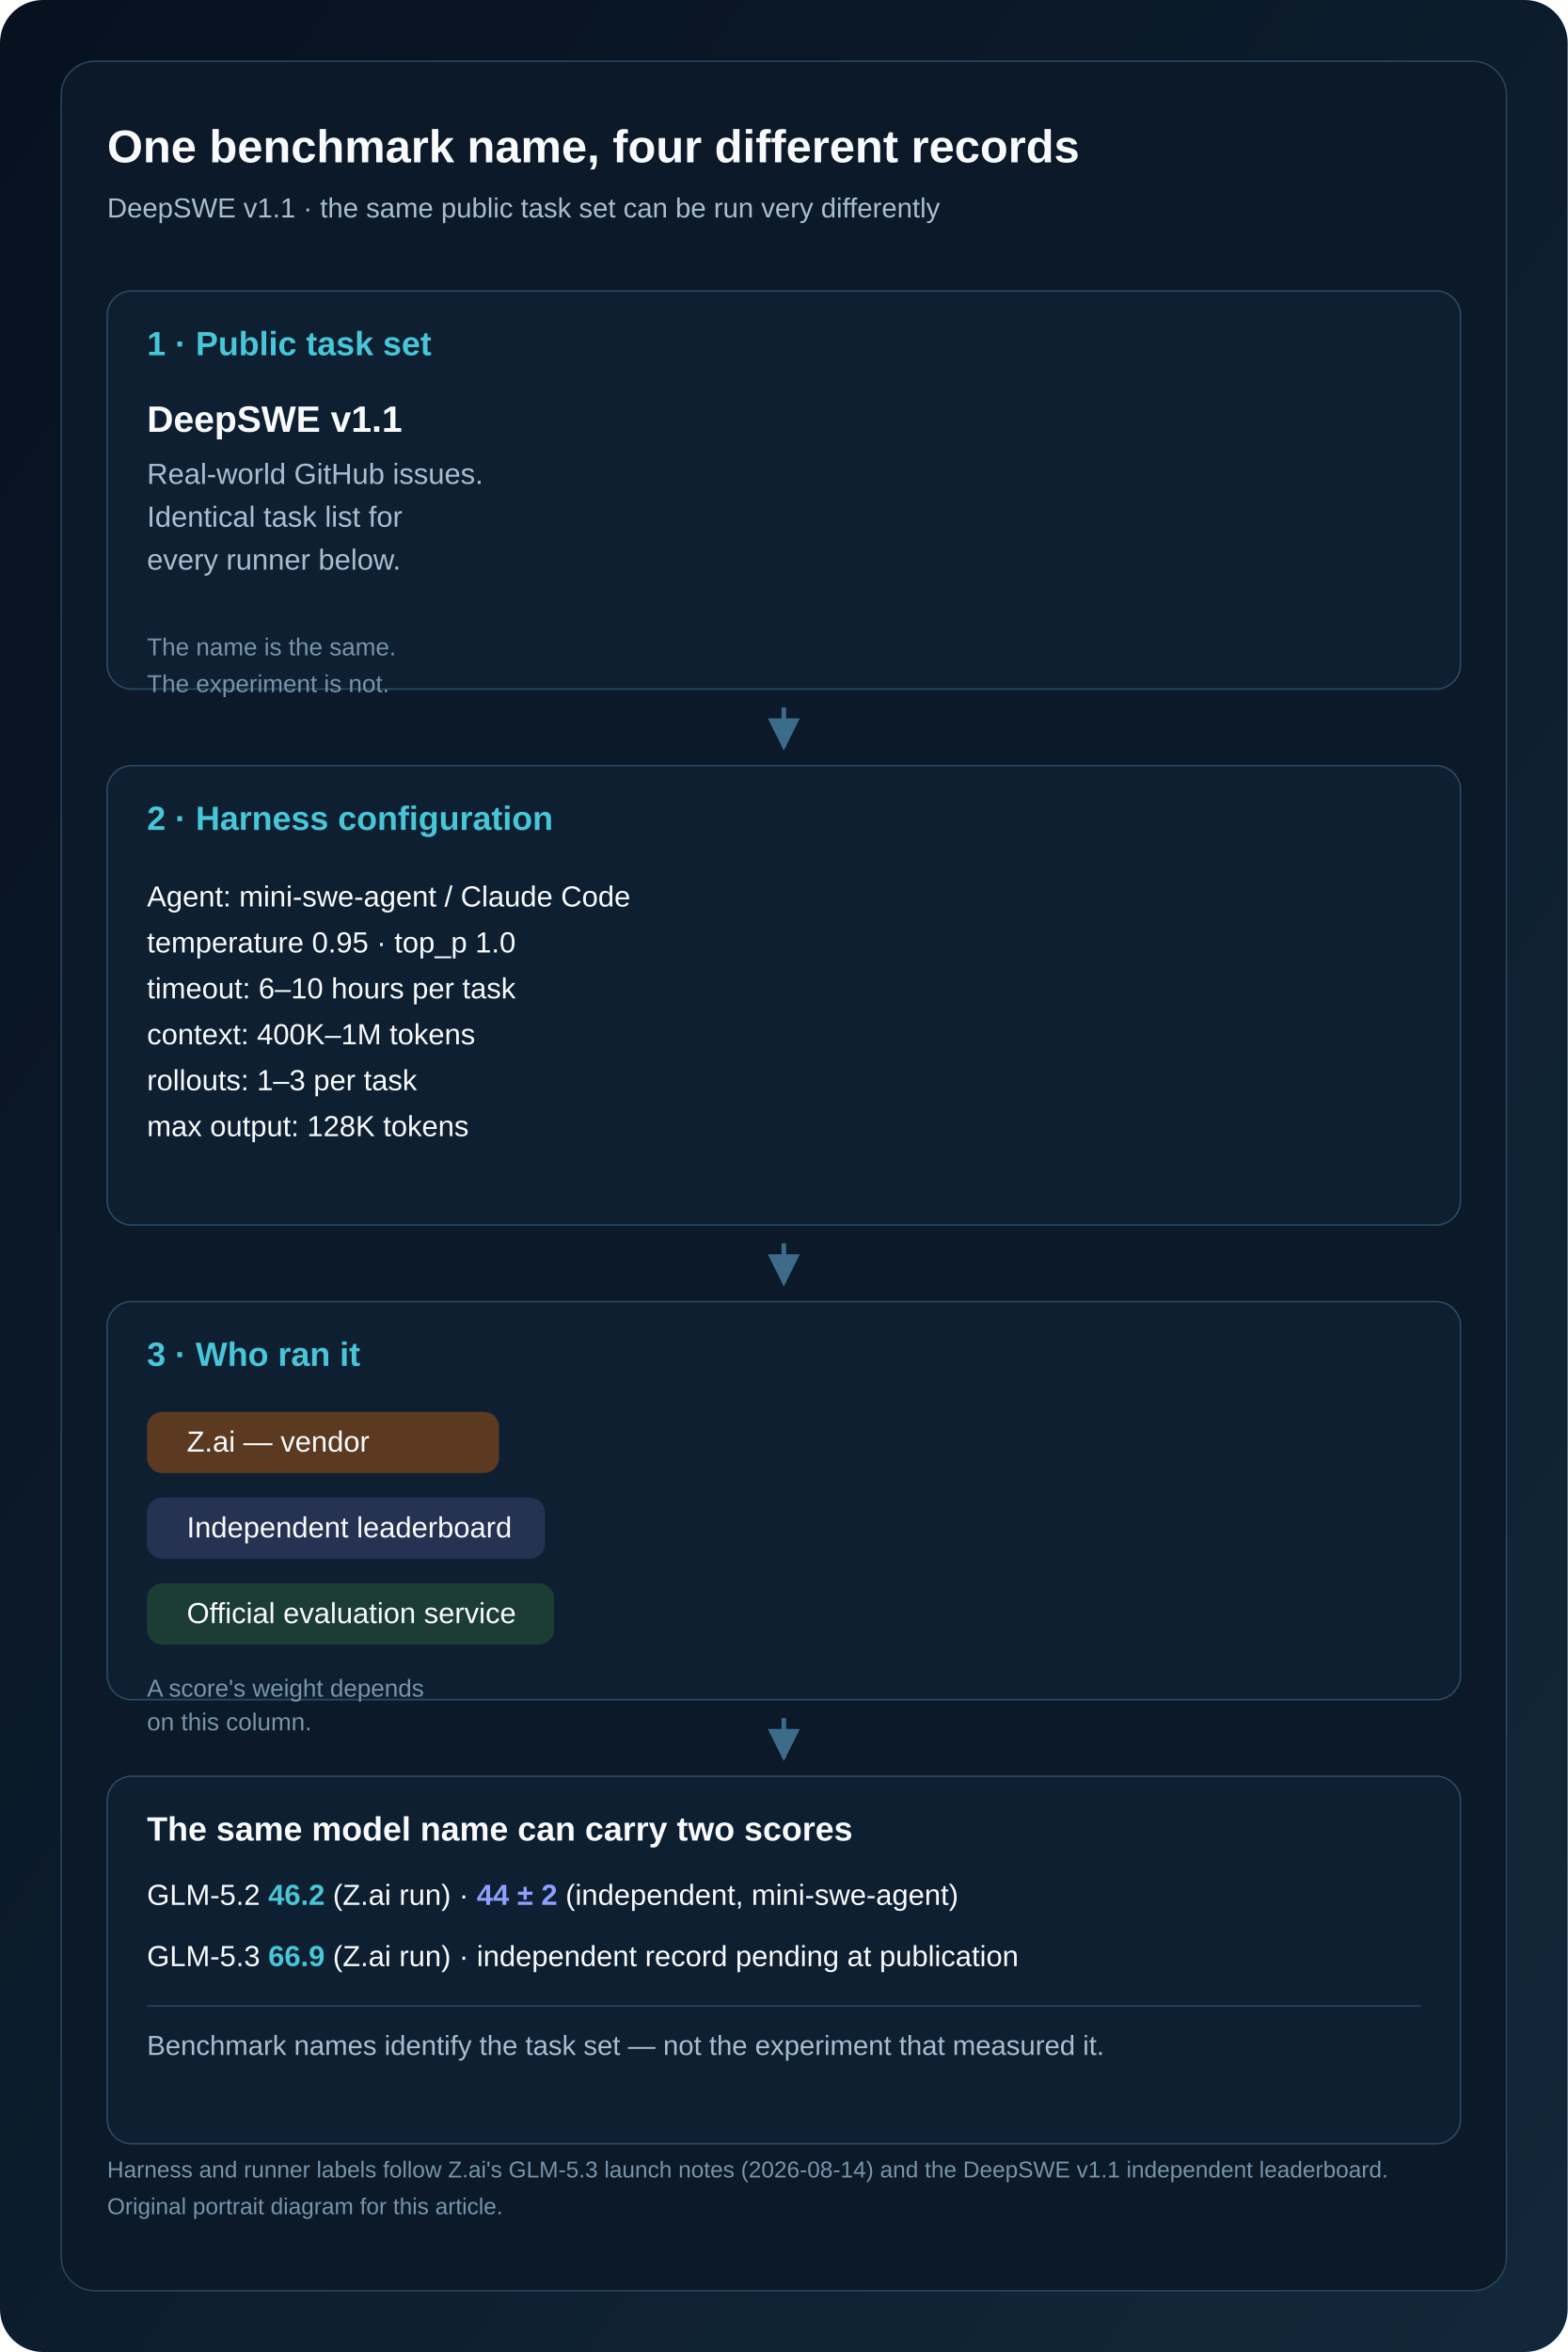
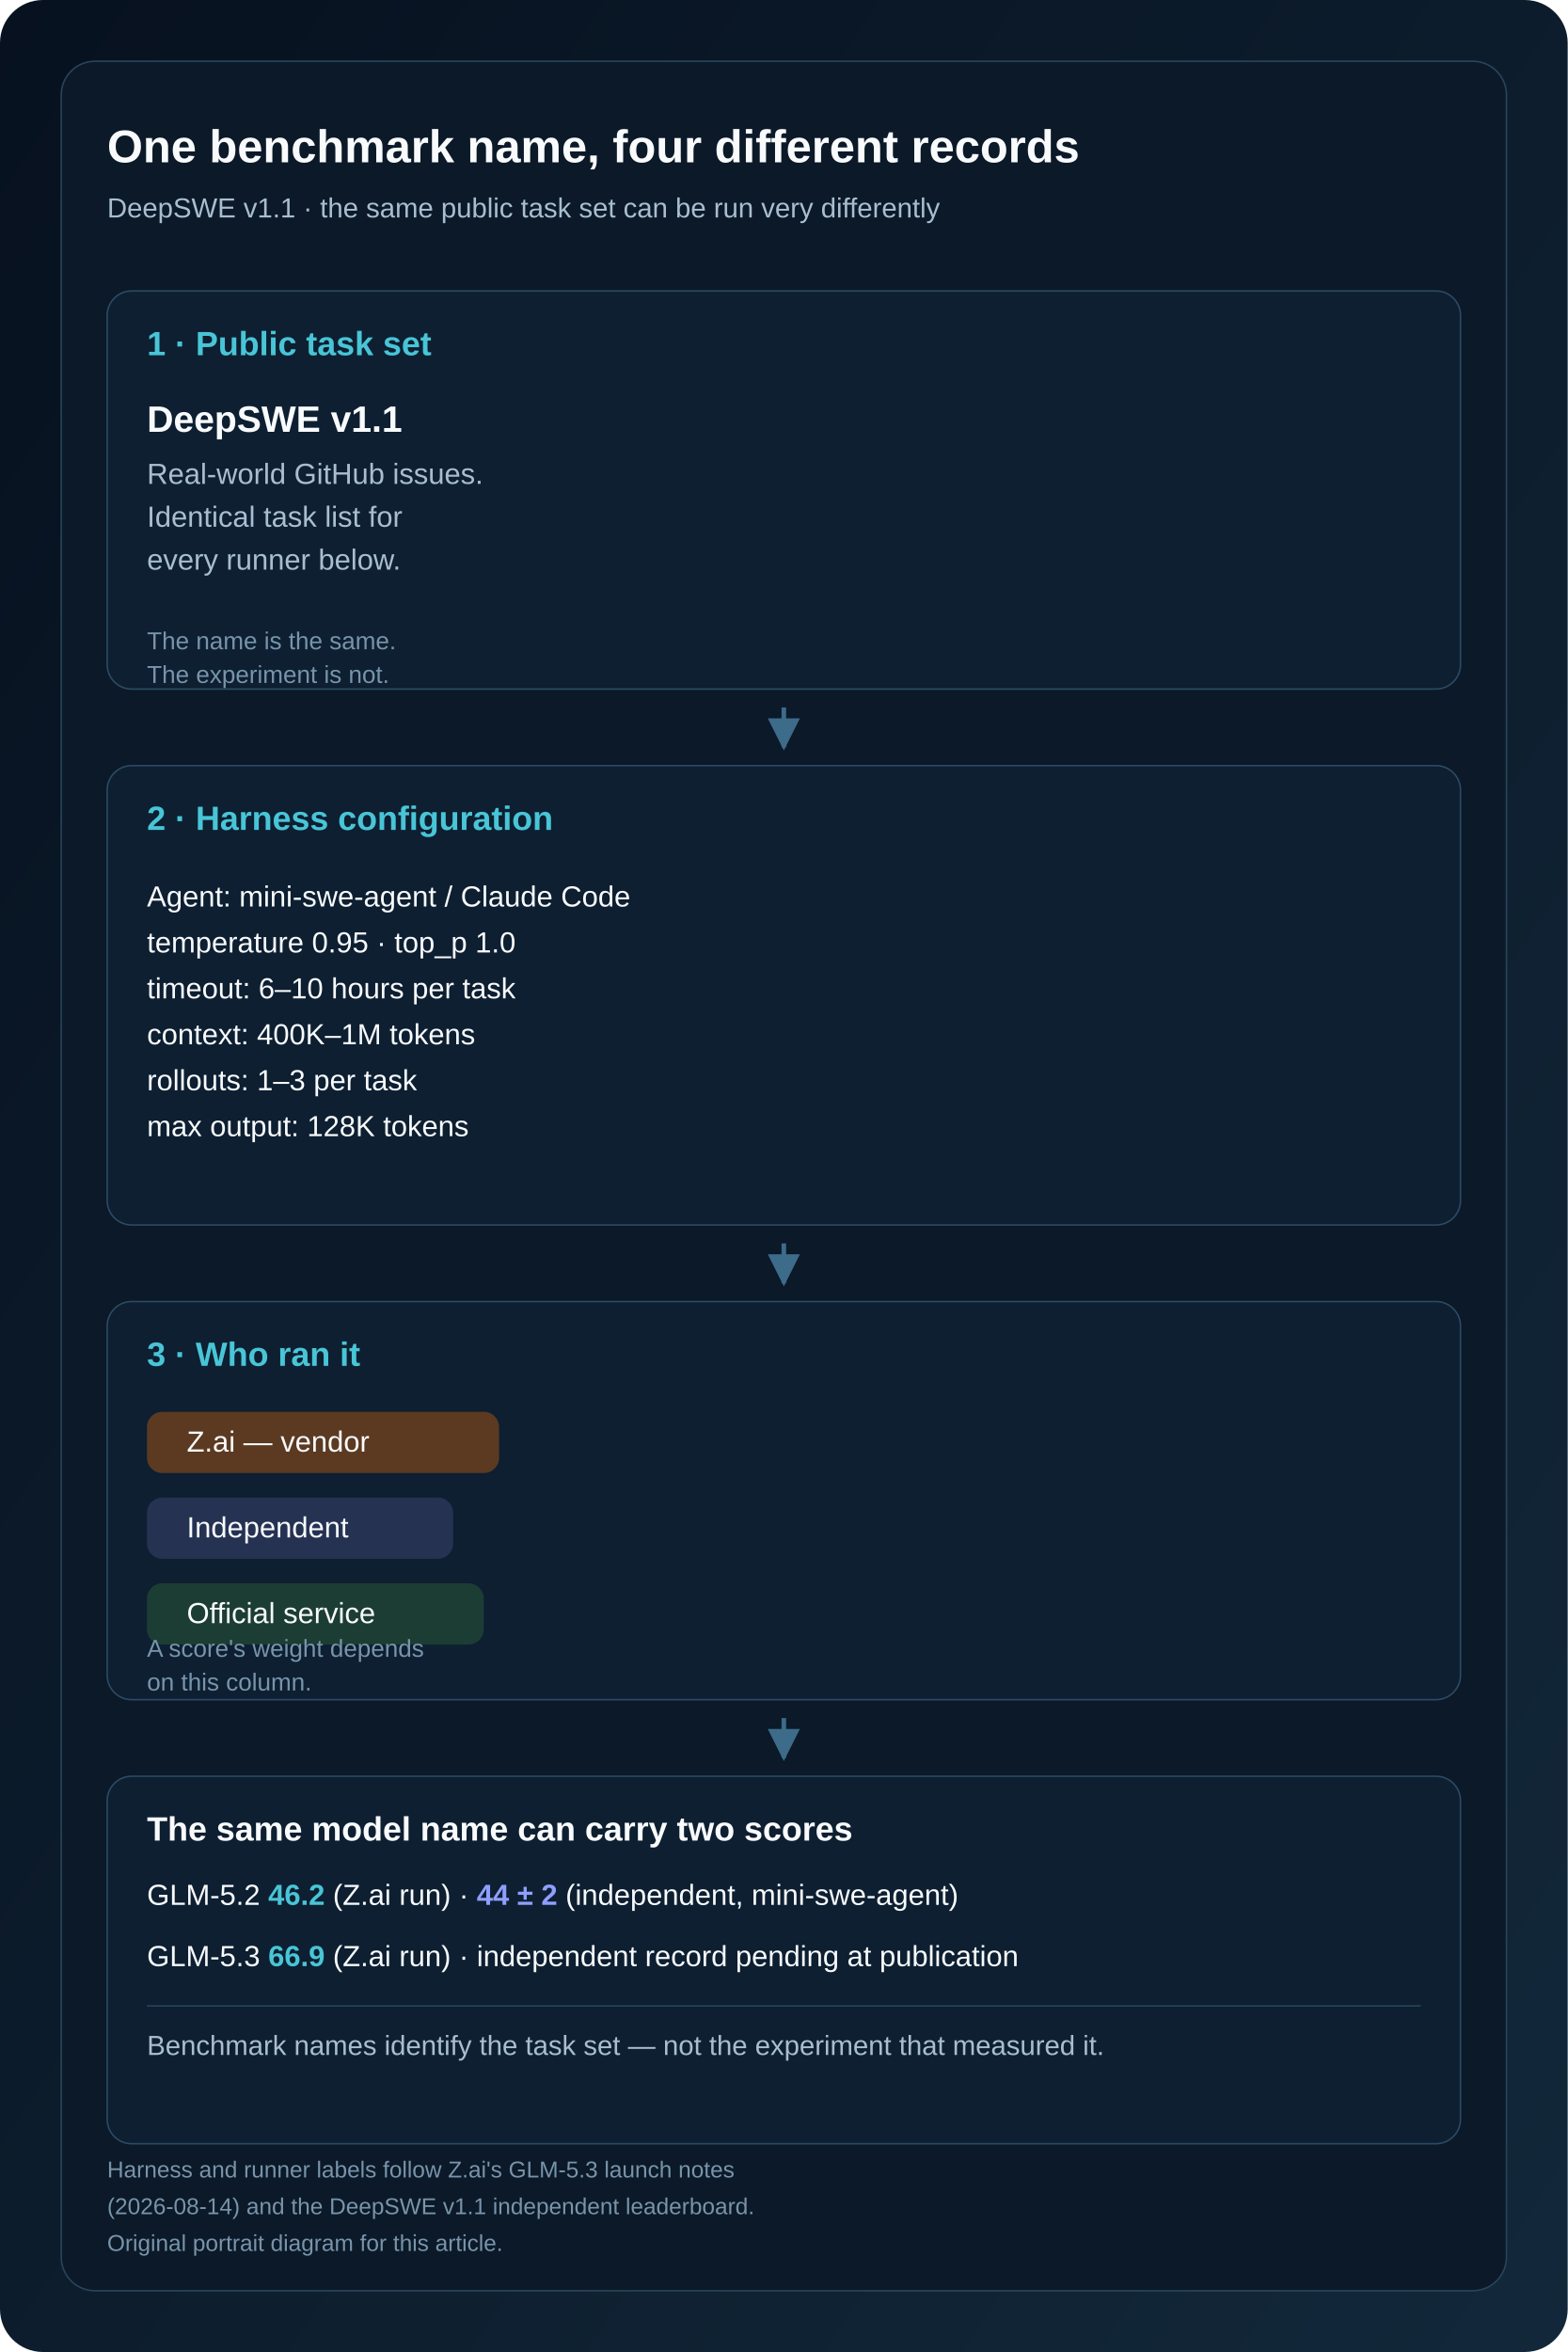
<svg xmlns="http://www.w3.org/2000/svg" viewBox="0 0 1024 1536" role="img" aria-labelledby="title desc">
  <defs>
    <linearGradient id="bg" x1="0" x2="1" y1="0" y2="1">
      <stop offset="0" stop-color="#07111f" />
      <stop offset="1" stop-color="#12283a" />
    </linearGradient>
    <marker id="arrow" viewBox="0 0 10 10" refX="9" refY="5" markerWidth="7" markerHeight="7" orient="auto-start-reverse">
      <path d="M 0 0 L 10 5 L 0 10 z" fill="#3d6b8a" />
    </marker>
  </defs>
  <rect width="1024" height="1536" rx="28" fill="url(#bg)" />
  <rect x="40" y="40" width="944" height="1456" rx="22" fill="#0b1928" stroke="#28445b" />
  <text x="70" y="106" fill="#f8fafc" font-family="Segoe UI, Arial, sans-serif" font-size="30" font-weight="700">One benchmark name, four different records</text>
  <text x="70" y="142" fill="#a8bed0" font-family="Segoe UI, Arial, sans-serif" font-size="18">DeepSWE v1.1 · the same public task set can be run very differently</text>
  <g font-family="Segoe UI, Arial, sans-serif">
    <rect x="70" y="190" width="884" height="260" rx="16" fill="#0d1f31" stroke="#2c4a63" />
    <text x="96" y="232" fill="#48c5d6" font-size="22" font-weight="700">1 · Public task set</text>
    <text x="96" y="282" fill="#f8fafc" font-size="24" font-weight="600">DeepSWE v1.1</text>
    <text x="96" y="316" fill="#a8bed0" font-size="19">Real-world GitHub issues.</text>
    <text x="96" y="344" fill="#a8bed0" font-size="19">Identical task list for</text>
    <text x="96" y="372" fill="#a8bed0" font-size="19">every runner below.</text>
-     <text x="96" y="428" fill="#7894aa" font-size="16">The name is the same.</text>
-     <text x="96" y="452" fill="#7894aa" font-size="16">The experiment is not.</text>
+     <text x="96" y="424" fill="#7894aa" font-size="16">The name is the same.</text>
+     <text x="96" y="446" fill="#7894aa" font-size="16">The experiment is not.</text>
    <line x1="512" y1="462" x2="512" y2="488" stroke="#3d6b8a" stroke-width="3" marker-end="url(#arrow)" />
    <rect x="70" y="500" width="884" height="300" rx="16" fill="#0d1f31" stroke="#2c4a63" />
    <text x="96" y="542" fill="#48c5d6" font-size="22" font-weight="700">2 · Harness configuration</text>
    <text x="96" y="592" fill="#f8fafc" font-size="19">Agent: mini-swe-agent / Claude Code</text>
    <text x="96" y="622" fill="#f8fafc" font-size="19">temperature 0.95 · top_p 1.0</text>
    <text x="96" y="652" fill="#f8fafc" font-size="19">timeout: 6–10 hours per task</text>
    <text x="96" y="682" fill="#f8fafc" font-size="19">context: 400K–1M tokens</text>
    <text x="96" y="712" fill="#f8fafc" font-size="19">rollouts: 1–3 per task</text>
    <text x="96" y="742" fill="#f8fafc" font-size="19">max output: 128K tokens</text>
    <line x1="512" y1="812" x2="512" y2="838" stroke="#3d6b8a" stroke-width="3" marker-end="url(#arrow)" />
    <rect x="70" y="850" width="884" height="260" rx="16" fill="#0d1f31" stroke="#2c4a63" />
    <text x="96" y="892" fill="#48c5d6" font-size="22" font-weight="700">3 · Who ran it</text>
    <rect x="96" y="922" width="230" height="40" rx="10" fill="#5b3a21" />
    <text x="122" y="948" fill="#f8fafc" font-size="19">Z.ai — vendor</text>
-     <rect x="96" y="978" width="260" height="40" rx="10" fill="#253252" />
-     <text x="122" y="1004" fill="#f8fafc" font-size="19">Independent leaderboard</text>
-     <rect x="96" y="1034" width="266" height="40" rx="10" fill="#1c3d33" />
-     <text x="122" y="1060" fill="#f8fafc" font-size="19">Official evaluation service</text>
-     <text x="96" y="1108" fill="#7894aa" font-size="16">A score's weight depends</text>
-     <text x="96" y="1130" fill="#7894aa" font-size="16">on this column.</text>
+     <rect x="96" y="978" width="200" height="40" rx="10" fill="#253252" />
+     <text x="122" y="1004" fill="#f8fafc" font-size="19">Independent</text>
+     <rect x="96" y="1034" width="220" height="40" rx="10" fill="#1c3d33" />
+     <text x="122" y="1060" fill="#f8fafc" font-size="19">Official service</text>
+     <text x="96" y="1082" fill="#7894aa" font-size="16">A score's weight depends</text>
+     <text x="96" y="1104" fill="#7894aa" font-size="16">on this column.</text>
    <line x1="512" y1="1122" x2="512" y2="1148" stroke="#3d6b8a" stroke-width="3" marker-end="url(#arrow)" />
    <rect x="70" y="1160" width="884" height="240" rx="16" fill="#0d1f31" stroke="#2c4a63" />
    <text x="96" y="1202" fill="#f8fafc" font-size="22" font-weight="700">The same model name can carry two scores</text>
    <text x="96" y="1244" fill="#f8fafc" font-size="19">GLM-5.2 <tspan fill="#48c5d6" font-weight="700">46.2</tspan> (Z.ai run) · <tspan fill="#8f9fff" font-weight="700">44 ± 2</tspan> (independent, mini-swe-agent)</text>
    <text x="96" y="1284" fill="#f8fafc" font-size="19">GLM-5.3 <tspan fill="#48c5d6" font-weight="700">66.9</tspan> (Z.ai run) · independent record pending at publication</text>
    <line x1="96" y1="1310" x2="928" y2="1310" stroke="#28445b" />
    <text x="96" y="1342" fill="#a8bed0" font-size="18">Benchmark names identify the task set — not the experiment that measured it.</text>
  </g>
-   <text x="70" y="1422" fill="#7894aa" font-family="Segoe UI, Arial, sans-serif" font-size="15">Harness and runner labels follow Z.ai's GLM-5.3 launch notes (2026-08-14) and the DeepSWE v1.1 independent leaderboard.</text>
-   <text x="70" y="1446" fill="#7894aa" font-family="Segoe UI, Arial, sans-serif" font-size="15">Original portrait diagram for this article.</text>
+   <text x="70" y="1422" fill="#7894aa" font-family="Segoe UI, Arial, sans-serif" font-size="15">Harness and runner labels follow Z.ai's GLM-5.3 launch notes</text>
+   <text x="70" y="1446" fill="#7894aa" font-family="Segoe UI, Arial, sans-serif" font-size="15">(2026-08-14) and the DeepSWE v1.1 independent leaderboard.</text>
+   <text x="70" y="1470" fill="#7894aa" font-family="Segoe UI, Arial, sans-serif" font-size="15">Original portrait diagram for this article.</text>
</svg>
